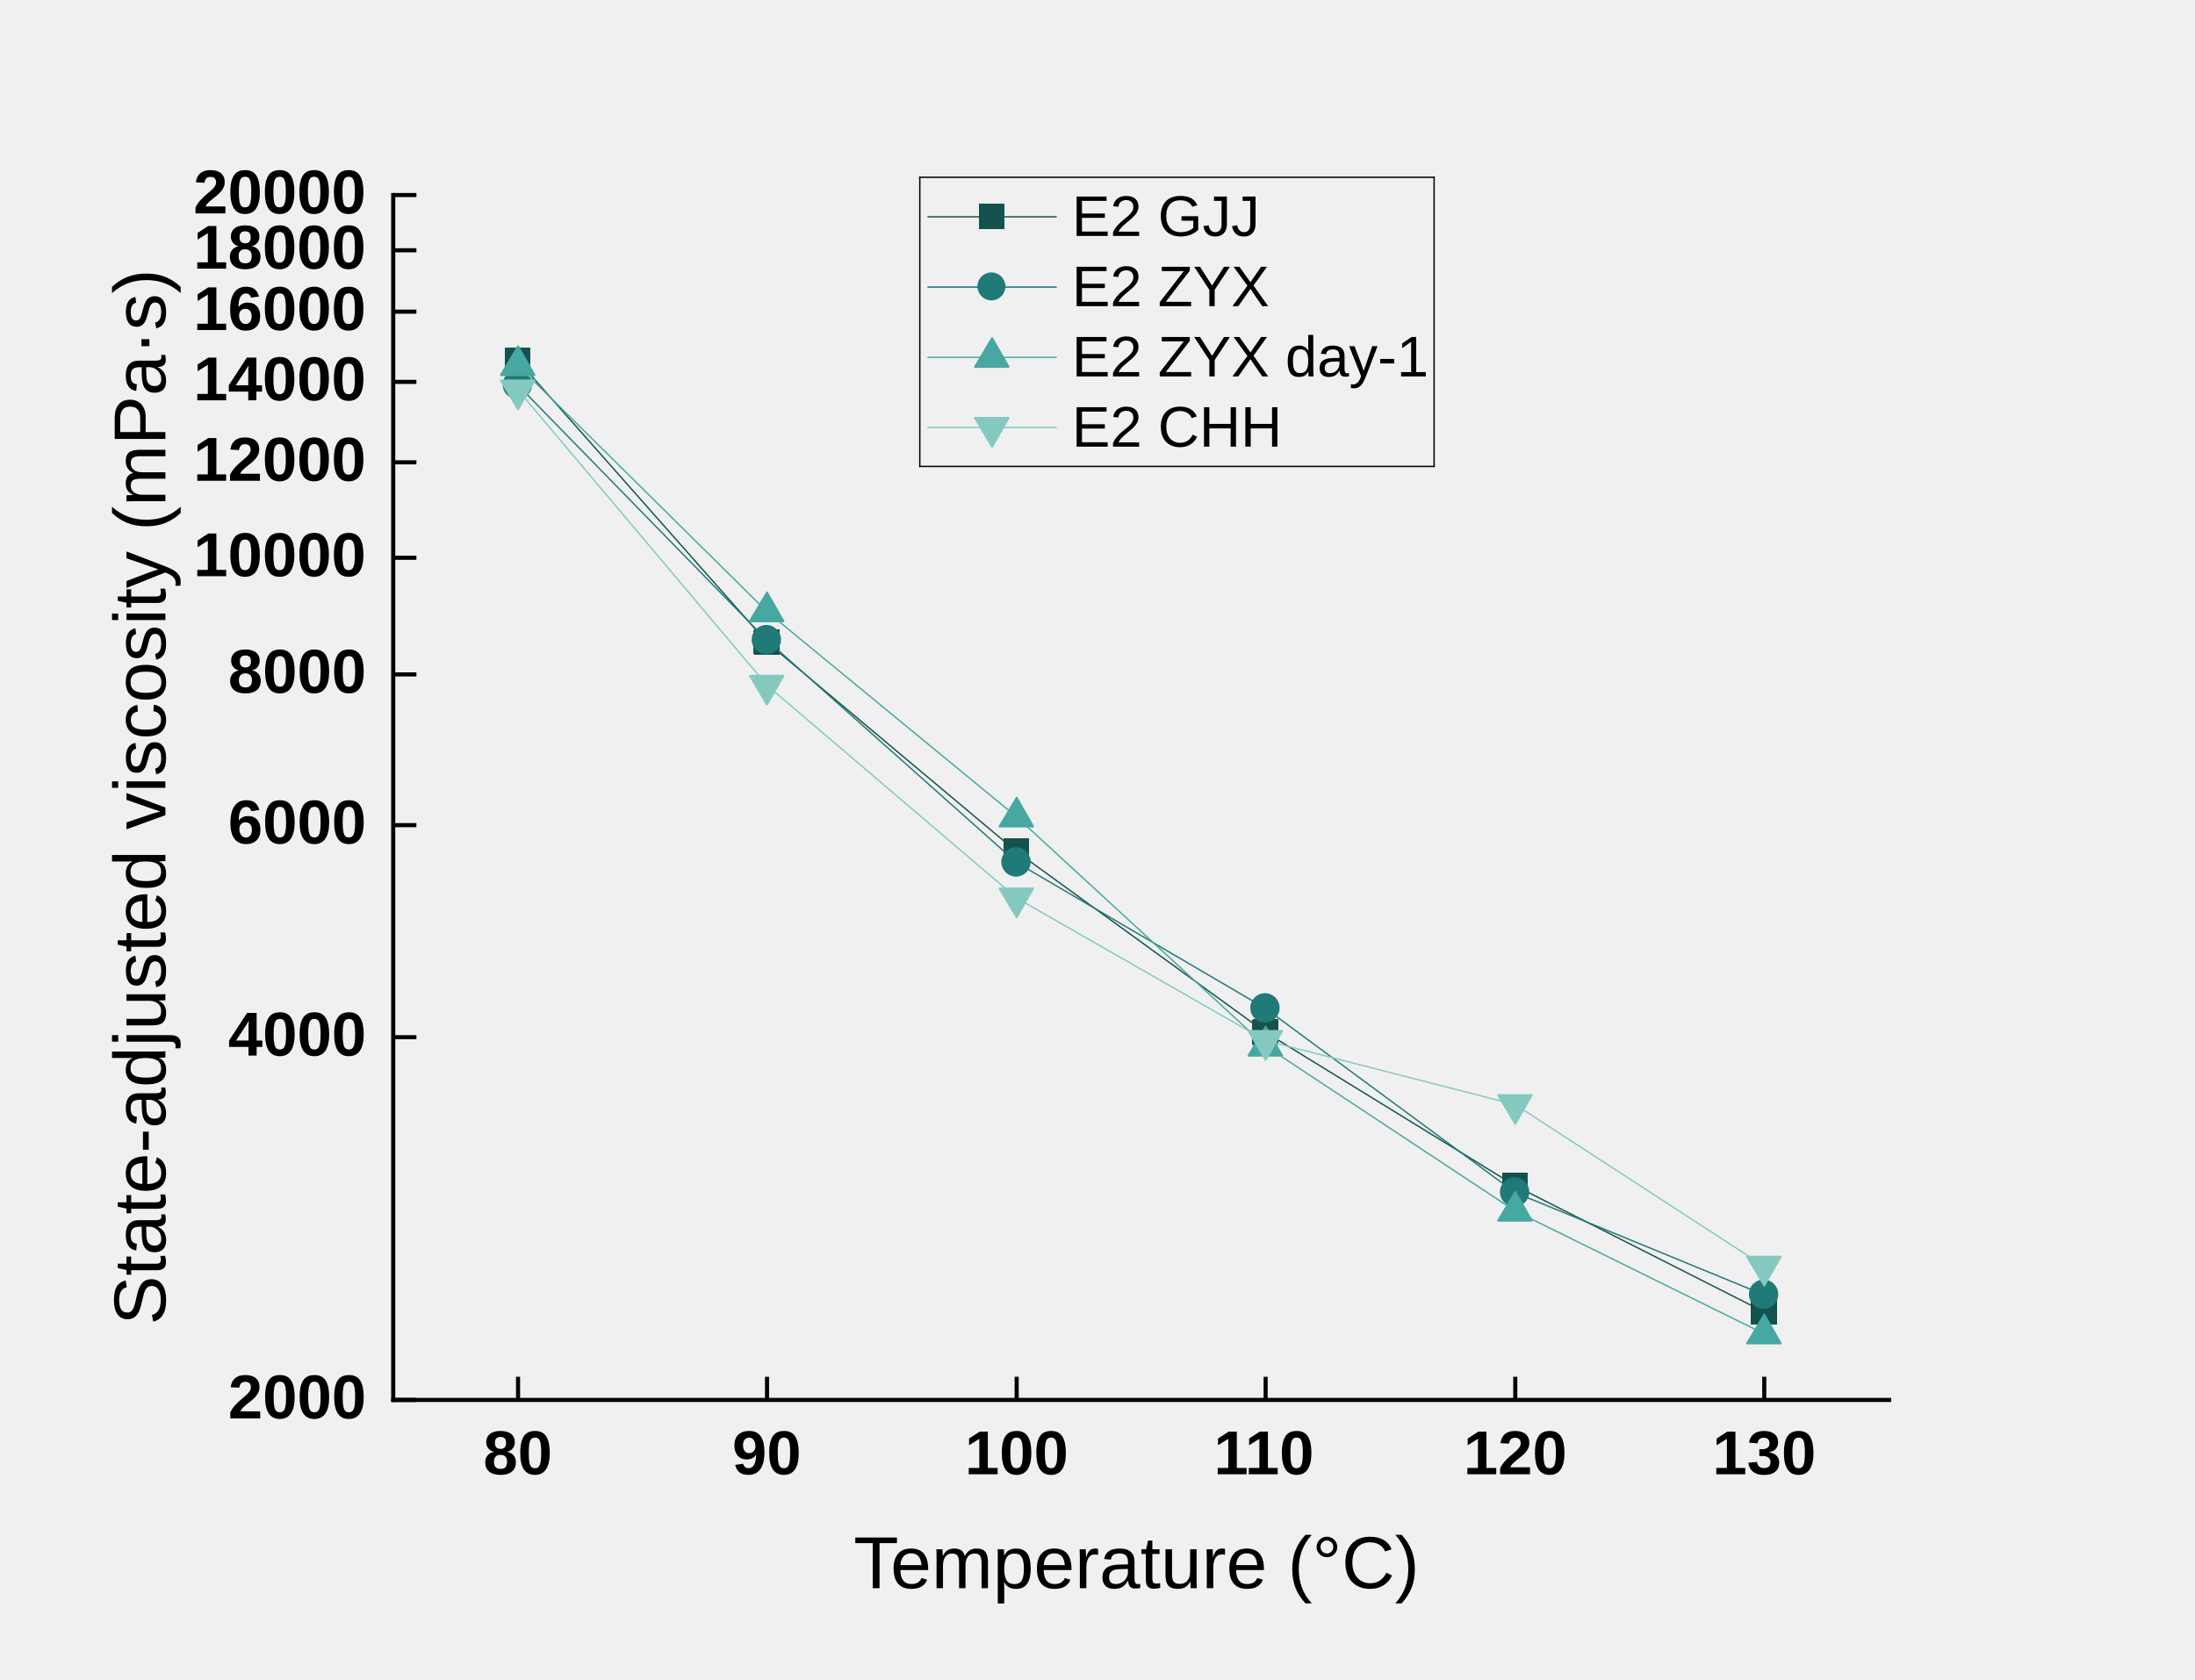
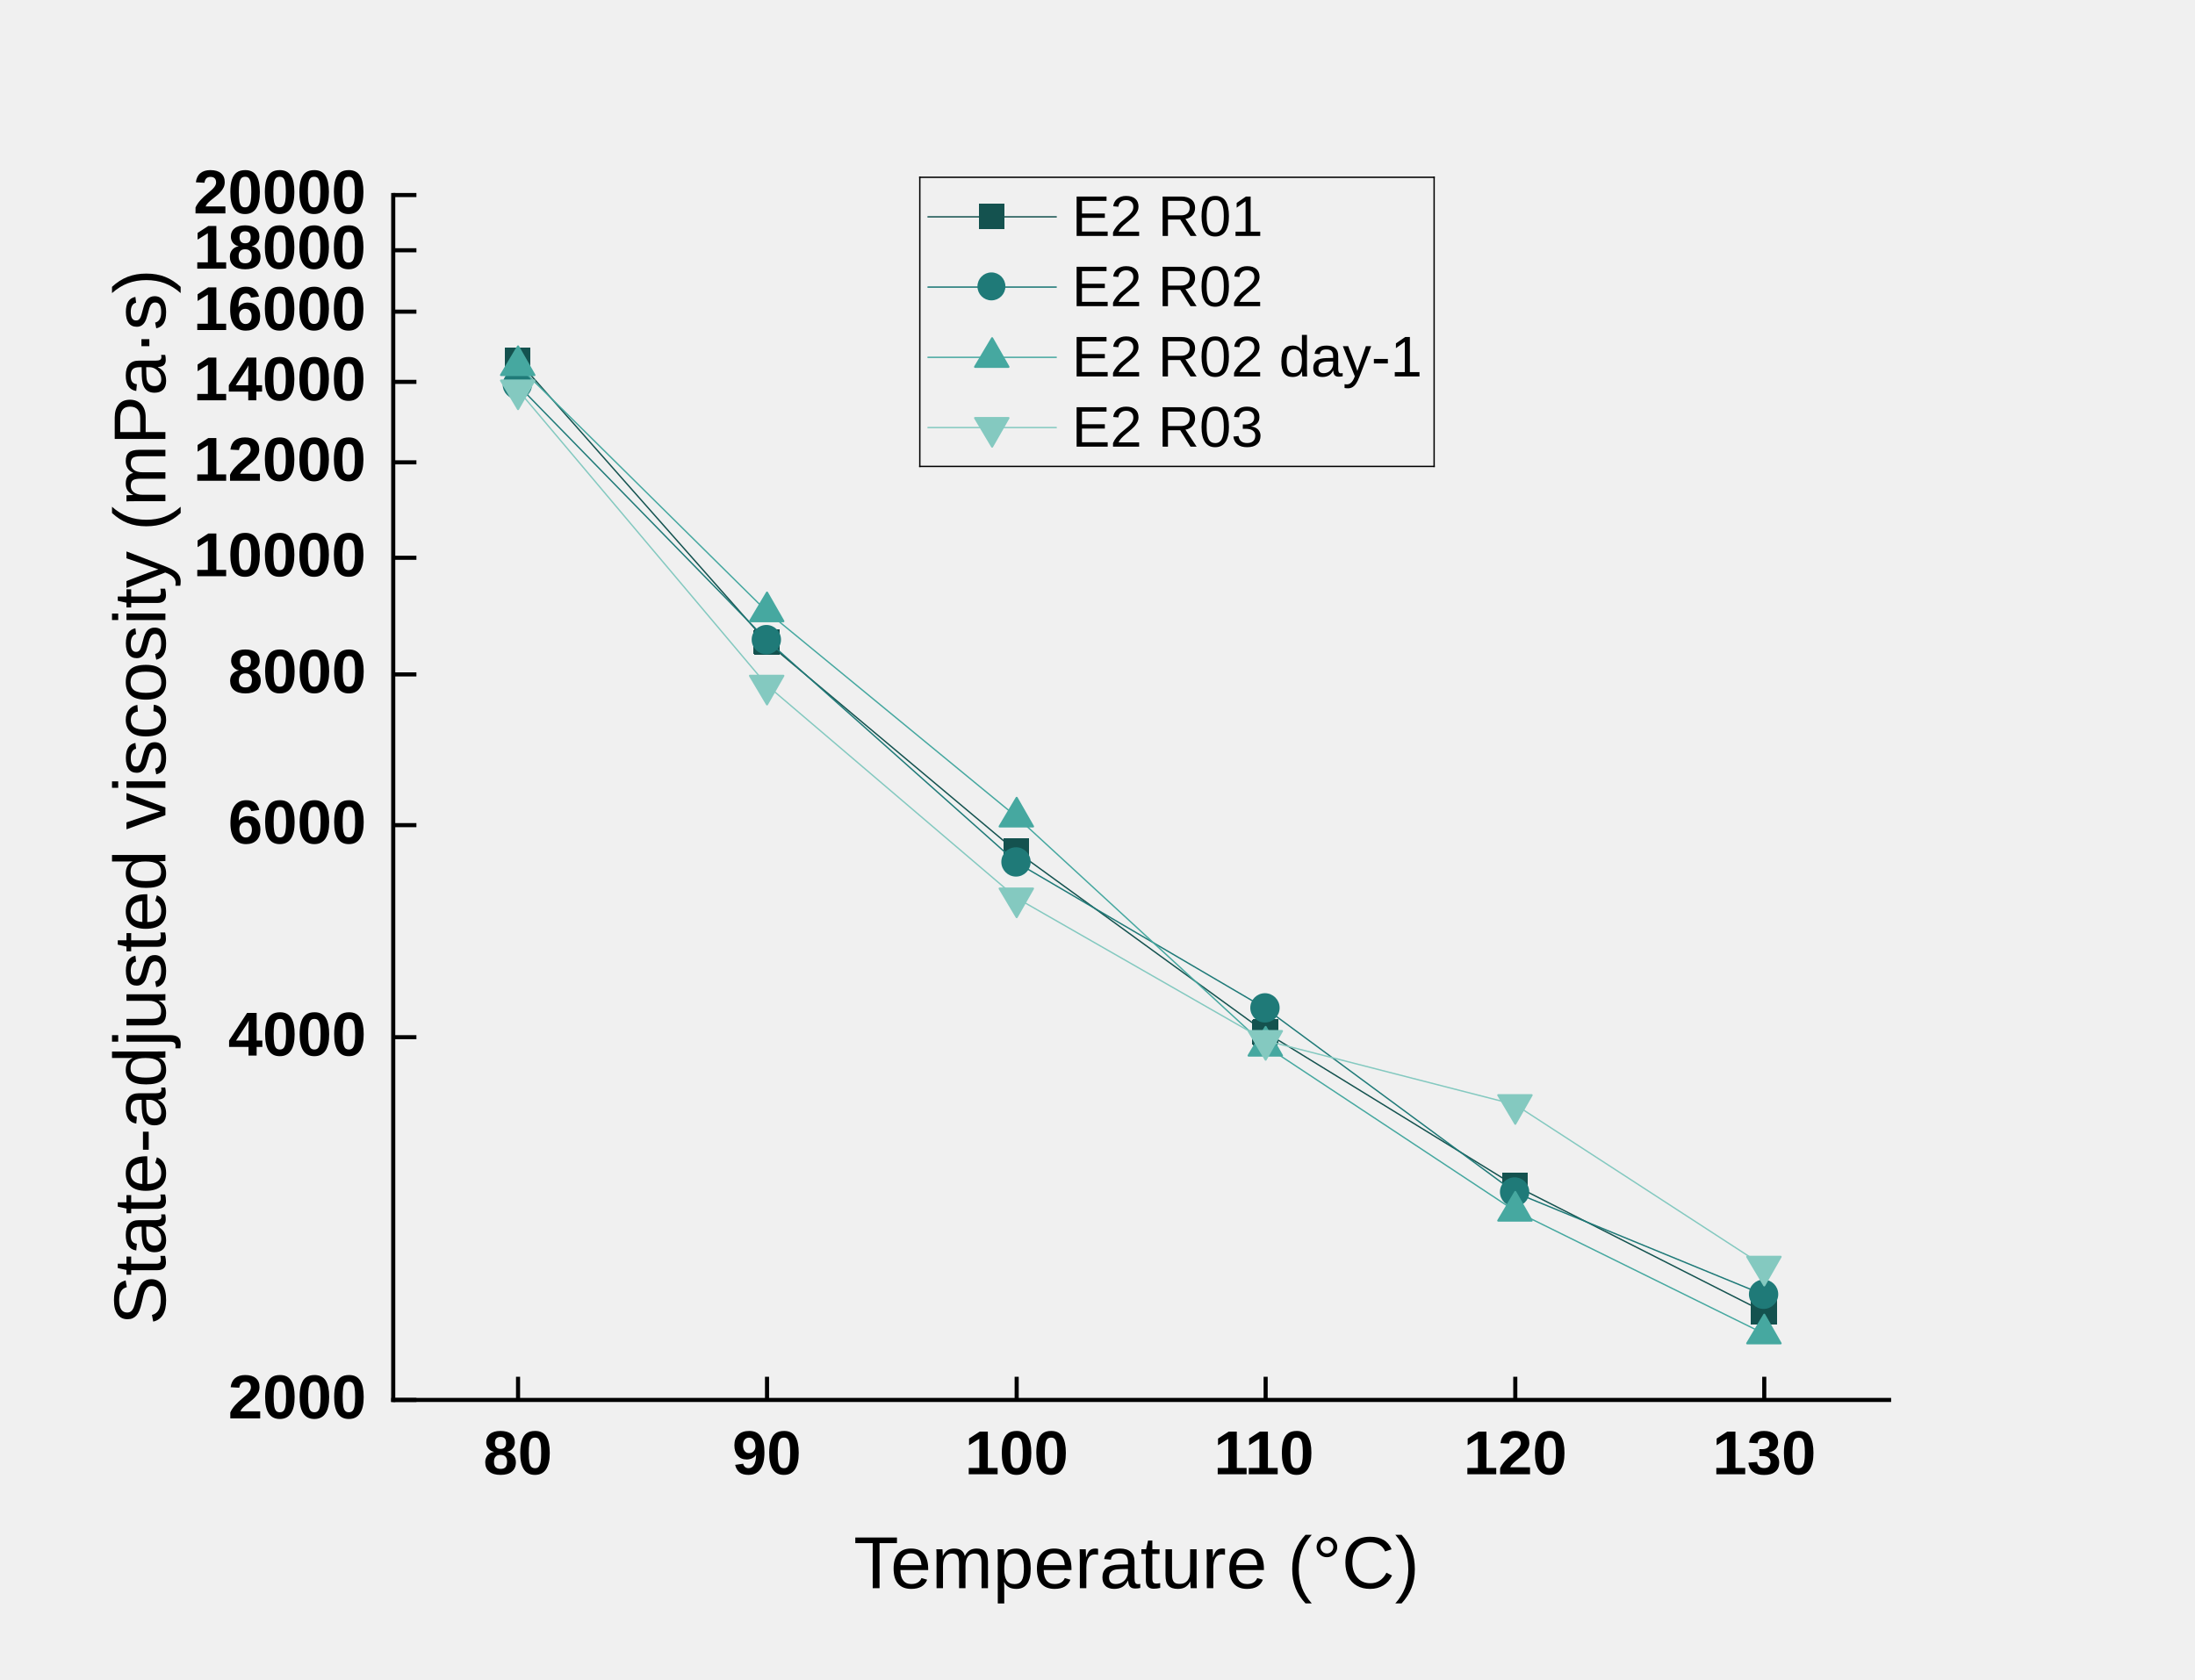
<svg xmlns="http://www.w3.org/2000/svg" xmlns:ns1="http://www.originlab.com/namespaces/olab" viewBox="0,0 3217,2463" width="2000px" height="1530.78px">
  <defs>
    <mask id="Cp_1">
      <rect x="576" y="286" width="2194" height="1768" fill="white" />
    </mask>
  </defs>
  <g mask="url(#Cp_1)">
    <rect x="0" y="0" width="3217" height="2463" visibility="hidden" fill="none" opacity="0" />
    <polyline points="759,529 1124,942 1490,1249 1855,1514 2221,1739 2586,1924" style="stroke: #14524F;stroke-width: 2;stroke-linecap:round;stroke-linejoin:round" fill="none" ns1:comment="" />
    <rect x="741" y="511" width="35" height="35" shape-rendering="crispEdges" fill="#14524F" fill-rule="evenodd" style="stroke: #14524F;stroke-width: 3;stroke-linecap:round;stroke-linejoin:round" ns1:comment="" />
    <rect x="1106" y="924" width="35" height="35" shape-rendering="crispEdges" fill="#14524F" fill-rule="evenodd" style="stroke: #14524F;stroke-width: 3;stroke-linecap:round;stroke-linejoin:round" ns1:comment="" />
    <rect x="1472" y="1231" width="35" height="35" shape-rendering="crispEdges" fill="#14524F" fill-rule="evenodd" style="stroke: #14524F;stroke-width: 3;stroke-linecap:round;stroke-linejoin:round" ns1:comment="" />
    <rect x="1837" y="1496" width="35" height="35" shape-rendering="crispEdges" fill="#14524F" fill-rule="evenodd" style="stroke: #14524F;stroke-width: 3;stroke-linecap:round;stroke-linejoin:round" ns1:comment="" />
    <rect x="2203" y="1721" width="35" height="35" shape-rendering="crispEdges" fill="#14524F" fill-rule="evenodd" style="stroke: #14524F;stroke-width: 3;stroke-linecap:round;stroke-linejoin:round" ns1:comment="" />
    <rect x="2568" y="1906" width="35" height="35" shape-rendering="crispEdges" fill="#14524F" fill-rule="evenodd" style="stroke: #14524F;stroke-width: 3;stroke-linecap:round;stroke-linejoin:round" ns1:comment="" />
    <polyline points="759,565 1124,939 1490,1265 1855,1479 2221,1749 2586,1899" style="stroke: #1F7A78;stroke-width: 2;stroke-linecap:round;stroke-linejoin:round" fill="none" ns1:comment="" />
    <circle cx="758" cy="564" r="20" fill="#1F7A78" fill-rule="evenodd" style="stroke: #1F7A78;stroke-width: 3;stroke-linecap:round;stroke-linejoin:round" ns1:comment="" />
    <circle cx="1123" cy="938" r="20" fill="#1F7A78" fill-rule="evenodd" style="stroke: #1F7A78;stroke-width: 3;stroke-linecap:round;stroke-linejoin:round" ns1:comment="" />
    <circle cx="1489" cy="1264" r="20" fill="#1F7A78" fill-rule="evenodd" style="stroke: #1F7A78;stroke-width: 3;stroke-linecap:round;stroke-linejoin:round" ns1:comment="" />
    <circle cx="1854" cy="1478" r="20" fill="#1F7A78" fill-rule="evenodd" style="stroke: #1F7A78;stroke-width: 3;stroke-linecap:round;stroke-linejoin:round" ns1:comment="" />
    <circle cx="2220" cy="1748" r="20" fill="#1F7A78" fill-rule="evenodd" style="stroke: #1F7A78;stroke-width: 3;stroke-linecap:round;stroke-linejoin:round" ns1:comment="" />
    <circle cx="2585" cy="1898" r="20" fill="#1F7A78" fill-rule="evenodd" style="stroke: #1F7A78;stroke-width: 3;stroke-linecap:round;stroke-linejoin:round" ns1:comment="" />
    <polyline points="759,536 1124,897 1490,1198 1855,1534 2221,1776 2586,1956" style="stroke: #46A8A0;stroke-width: 2;stroke-linecap:round;stroke-linejoin:round" fill="none" ns1:comment="" />
    <polygon points="759,508 783,550 734,550" fill="#46A8A0" fill-rule="evenodd" style="stroke: #46A8A0;stroke-width: 3;stroke-linecap:round;stroke-linejoin:round" ns1:comment="" />
    <polygon points="1124,869 1148,911 1099,911" fill="#46A8A0" fill-rule="evenodd" style="stroke: #46A8A0;stroke-width: 3;stroke-linecap:round;stroke-linejoin:round" ns1:comment="" />
    <polygon points="1490,1170 1514,1212 1465,1212" fill="#46A8A0" fill-rule="evenodd" style="stroke: #46A8A0;stroke-width: 3;stroke-linecap:round;stroke-linejoin:round" ns1:comment="" />
    <polygon points="1855,1506 1879,1548 1830,1548" fill="#46A8A0" fill-rule="evenodd" style="stroke: #46A8A0;stroke-width: 3;stroke-linecap:round;stroke-linejoin:round" ns1:comment="" />
    <polygon points="2221,1748 2245,1790 2196,1790" fill="#46A8A0" fill-rule="evenodd" style="stroke: #46A8A0;stroke-width: 3;stroke-linecap:round;stroke-linejoin:round" ns1:comment="" />
    <polygon points="2586,1928 2610,1970 2561,1970" fill="#46A8A0" fill-rule="evenodd" style="stroke: #46A8A0;stroke-width: 3;stroke-linecap:round;stroke-linejoin:round" ns1:comment="" />
    <polyline points="759,572 1124,1005 1490,1317 1855,1526 2221,1620 2586,1857" style="stroke: #84C9C0;stroke-width: 2;stroke-linecap:round;stroke-linejoin:round" fill="none" ns1:comment="" />
    <polygon points="783,558 759,600 734,558" fill="#84C9C0" fill-rule="evenodd" style="stroke: #84C9C0;stroke-width: 3;stroke-linecap:round;stroke-linejoin:round" ns1:comment="" />
    <polygon points="1148,991 1124,1033 1099,991" fill="#84C9C0" fill-rule="evenodd" style="stroke: #84C9C0;stroke-width: 3;stroke-linecap:round;stroke-linejoin:round" ns1:comment="" />
    <polygon points="1514,1303 1490,1345 1465,1303" fill="#84C9C0" fill-rule="evenodd" style="stroke: #84C9C0;stroke-width: 3;stroke-linecap:round;stroke-linejoin:round" ns1:comment="" />
    <polygon points="1879,1512 1855,1554 1830,1512" fill="#84C9C0" fill-rule="evenodd" style="stroke: #84C9C0;stroke-width: 3;stroke-linecap:round;stroke-linejoin:round" ns1:comment="" />
    <polygon points="2245,1606 2221,1648 2196,1606" fill="#84C9C0" fill-rule="evenodd" style="stroke: #84C9C0;stroke-width: 3;stroke-linecap:round;stroke-linejoin:round" ns1:comment="" />
    <polygon points="2610,1843 2586,1885 2561,1843" fill="#84C9C0" fill-rule="evenodd" style="stroke: #84C9C0;stroke-width: 3;stroke-linecap:round;stroke-linejoin:round" ns1:comment="" />
  </g>
  <polyline points="576,2053 2769,2053" style="stroke: black;stroke-width: 6;stroke-linecap:square;stroke-linejoin:round" fill="none" ns1:comment="" />
  <polyline points="759,2053 759,2019" style="stroke: black;stroke-width: 6;stroke-linecap:butt;stroke-linejoin:round" fill="none" ns1:comment="" />
  <polyline points="1124,2053 1124,2019" style="stroke: black;stroke-width: 6;stroke-linecap:butt;stroke-linejoin:round" fill="none" ns1:comment="" />
  <polyline points="1490,2053 1490,2019" style="stroke: black;stroke-width: 6;stroke-linecap:butt;stroke-linejoin:round" fill="none" ns1:comment="" />
  <polyline points="1855,2053 1855,2019" style="stroke: black;stroke-width: 6;stroke-linecap:butt;stroke-linejoin:round" fill="none" ns1:comment="" />
  <polyline points="2221,2053 2221,2019" style="stroke: black;stroke-width: 6;stroke-linecap:butt;stroke-linejoin:round" fill="none" ns1:comment="" />
  <polyline points="2586,2053 2586,2019" style="stroke: black;stroke-width: 6;stroke-linecap:butt;stroke-linejoin:round" fill="none" ns1:comment="" />
  <polyline points="576,2053 576,286" style="stroke: black;stroke-width: 6;stroke-linecap:square;stroke-linejoin:round" fill="none" ns1:comment="" />
  <polyline points="576,2053 610,2053" style="stroke: black;stroke-width: 6;stroke-linecap:butt;stroke-linejoin:round" fill="none" ns1:comment="" />
  <polyline points="576,1521 610,1521" style="stroke: black;stroke-width: 6;stroke-linecap:butt;stroke-linejoin:round" fill="none" ns1:comment="" />
  <polyline points="576,1210 610,1210" style="stroke: black;stroke-width: 6;stroke-linecap:butt;stroke-linejoin:round" fill="none" ns1:comment="" />
  <polyline points="576,989 610,989" style="stroke: black;stroke-width: 6;stroke-linecap:butt;stroke-linejoin:round" fill="none" ns1:comment="" />
  <polyline points="576,818 610,818" style="stroke: black;stroke-width: 6;stroke-linecap:butt;stroke-linejoin:round" fill="none" ns1:comment="" />
  <polyline points="576,678 610,678" style="stroke: black;stroke-width: 6;stroke-linecap:butt;stroke-linejoin:round" fill="none" ns1:comment="" />
  <polyline points="576,560 610,560" style="stroke: black;stroke-width: 6;stroke-linecap:butt;stroke-linejoin:round" fill="none" ns1:comment="" />
  <polyline points="576,457 610,457" style="stroke: black;stroke-width: 6;stroke-linecap:butt;stroke-linejoin:round" fill="none" ns1:comment="" />
  <polyline points="576,367 610,367" style="stroke: black;stroke-width: 6;stroke-linecap:butt;stroke-linejoin:round" fill="none" ns1:comment="" />
  <polyline points="576,286 610,286" style="stroke: black;stroke-width: 6;stroke-linecap:butt;stroke-linejoin:round" fill="none" ns1:comment="" />
  <text x="708" dominant-baseline="auto" y="2162" fill="black" font-family="Arial,'MS PGothic',SimSun" font-size="91" font-weight="700" ns1:comment="">
    <tspan x="708" style="font-kerning:none">80</tspan>
  </text>
  <text x="1073" dominant-baseline="auto" y="2162" fill="black" font-family="Arial,'MS PGothic',SimSun" font-size="91" font-weight="700" ns1:comment="">
    <tspan x="1073" style="font-kerning:none">90</tspan>
  </text>
  <text x="1414" dominant-baseline="auto" y="2162" fill="black" font-family="Arial,'MS PGothic',SimSun" font-size="91" font-weight="700" ns1:comment="">
    <tspan x="1414" style="font-kerning:none">100</tspan>
  </text>
  <text x="1779" dominant-baseline="auto" y="2162" fill="black" font-family="Arial,'MS PGothic',SimSun" font-size="91" font-weight="700" ns1:comment="">
    <tspan x="1779" style="font-kerning:none">110</tspan>
  </text>
  <text x="2145" dominant-baseline="auto" y="2162" fill="black" font-family="Arial,'MS PGothic',SimSun" font-size="91" font-weight="700" ns1:comment="">
    <tspan x="2145" style="font-kerning:none">120</tspan>
  </text>
  <text x="2510" dominant-baseline="auto" y="2162" fill="black" font-family="Arial,'MS PGothic',SimSun" font-size="91" font-weight="700" ns1:comment="">
    <tspan x="2510" style="font-kerning:none">130</tspan>
  </text>
  <text x="334" dominant-baseline="auto" y="2080" fill="black" font-family="Arial,'MS PGothic',SimSun" font-size="91" font-weight="700" ns1:comment="">
    <tspan x="334" style="font-kerning:none">2000</tspan>
  </text>
  <text x="334" dominant-baseline="auto" y="1548" fill="black" font-family="Arial,'MS PGothic',SimSun" font-size="91" font-weight="700" ns1:comment="">
    <tspan x="334" style="font-kerning:none">4000</tspan>
  </text>
  <text x="334" dominant-baseline="auto" y="1237" fill="black" font-family="Arial,'MS PGothic',SimSun" font-size="91" font-weight="700" ns1:comment="">
    <tspan x="334" style="font-kerning:none">6000</tspan>
  </text>
  <text x="334" dominant-baseline="auto" y="1016" fill="black" font-family="Arial,'MS PGothic',SimSun" font-size="91" font-weight="700" ns1:comment="">
    <tspan x="334" style="font-kerning:none">8000</tspan>
  </text>
  <text x="283" dominant-baseline="auto" y="845" fill="black" font-family="Arial,'MS PGothic',SimSun" font-size="91" font-weight="700" ns1:comment="">
    <tspan x="283" style="font-kerning:none">10000</tspan>
  </text>
  <text x="283" dominant-baseline="auto" y="705" fill="black" font-family="Arial,'MS PGothic',SimSun" font-size="91" font-weight="700" ns1:comment="">
    <tspan x="283" style="font-kerning:none">12000</tspan>
  </text>
  <text x="283" dominant-baseline="auto" y="587" fill="black" font-family="Arial,'MS PGothic',SimSun" font-size="91" font-weight="700" ns1:comment="">
    <tspan x="283" style="font-kerning:none">14000</tspan>
  </text>
  <text x="283" dominant-baseline="auto" y="484" fill="black" font-family="Arial,'MS PGothic',SimSun" font-size="91" font-weight="700" ns1:comment="">
    <tspan x="283" style="font-kerning:none">16000</tspan>
  </text>
  <text x="283" dominant-baseline="auto" y="394" fill="black" font-family="Arial,'MS PGothic',SimSun" font-size="91" font-weight="700" ns1:comment="">
    <tspan x="283" style="font-kerning:none">18000</tspan>
  </text>
  <text x="283" dominant-baseline="auto" y="313" fill="black" font-family="Arial,'MS PGothic',SimSun" font-size="91" font-weight="700" ns1:comment="">
    <tspan x="283" style="font-kerning:none">20000</tspan>
  </text>
  <text x="0" dominant-baseline="auto" y="0" fill="black" font-family="Arial,'MS PGothic',SimSun" font-size="108" font-weight="400" transform="matrix(-1.83698e-16 -1 0.999999 -1.83698e-16 242 1943)" ns1:comment="">
    <tspan x="0" style="white-space:pre;font-kerning:none" xml:space="preserve">State-adjusted viscosity (mPa·s)</tspan>
  </text>
  <text x="1251" dominant-baseline="auto" y="2329" fill="black" font-family="Arial,'MS PGothic',SimSun" font-size="108" font-weight="400" ns1:comment="">
    <tspan x="1251" style="white-space:pre;font-kerning:none" xml:space="preserve">Temperature (°C)</tspan>
  </text>
  <polyline points="1348,260 2102,260" style="stroke: black;stroke-width: 2;stroke-linecap:square;stroke-linejoin:miter;stroke-miterlimit:10" fill="none" ns1:comment="" />
  <polyline points="2102,260 2102,684" style="stroke: black;stroke-width: 2;stroke-linecap:square;stroke-linejoin:miter;stroke-miterlimit:10" fill="none" ns1:comment="" />
  <polyline points="2102,684 1348,684" style="stroke: black;stroke-width: 2;stroke-linecap:square;stroke-linejoin:miter;stroke-miterlimit:10" fill="none" ns1:comment="" />
  <polyline points="1348,684 1348,260" style="stroke: black;stroke-width: 2;stroke-linecap:square;stroke-linejoin:miter;stroke-miterlimit:10" fill="none" ns1:comment="" />
  <polyline points="1360,318 1548,318" style="stroke: #14524F;stroke-width: 2;stroke-linecap:round;stroke-linejoin:round" fill="none" ns1:comment="" />
  <rect x="1436" y="300" width="35" height="35" shape-rendering="crispEdges" fill="#14524F" fill-rule="evenodd" style="stroke: #14524F;stroke-width: 3;stroke-linecap:round;stroke-linejoin:round" ns1:comment="" />
  <text x="1548" dominant-baseline="auto" y="346" fill="black" font-family="Arial,'MS PGothic',SimSun" font-size="84" font-weight="400" ns1:comment="">
    <tspan x="1548" style="white-space:pre;font-kerning:none" xml:space="preserve"> </tspan>
  </text>
  <text x="1571" dominant-baseline="auto" y="346" fill="black" font-family="Arial,'MS PGothic',SimSun" font-size="84" font-weight="400" ns1:comment="">
-     <tspan x="1571" style="white-space:pre;font-kerning:none" xml:space="preserve">E2 GJJ</tspan>
+     <tspan x="1571" style="white-space:pre;font-kerning:none" xml:space="preserve">E2 R01</tspan>
  </text>
  <polyline points="1360,421 1548,421" style="stroke: #1F7A78;stroke-width: 2;stroke-linecap:round;stroke-linejoin:round" fill="none" ns1:comment="" />
  <circle cx="1453" cy="420" r="19" fill="#1F7A78" fill-rule="evenodd" style="stroke: #1F7A78;stroke-width: 3;stroke-linecap:round;stroke-linejoin:round" ns1:comment="" />
  <text x="1548" dominant-baseline="auto" y="449" fill="black" font-family="Arial,'MS PGothic',SimSun" font-size="84" font-weight="400" ns1:comment="">
    <tspan x="1548" style="white-space:pre;font-kerning:none" xml:space="preserve"> </tspan>
  </text>
  <text x="1571" dominant-baseline="auto" y="449" fill="black" font-family="Arial,'MS PGothic',SimSun" font-size="84" font-weight="400" ns1:comment="">
-     <tspan x="1571" style="white-space:pre;font-kerning:none" xml:space="preserve">E2 ZYX</tspan>
+     <tspan x="1571" style="white-space:pre;font-kerning:none" xml:space="preserve">E2 R02</tspan>
  </text>
  <polyline points="1360,524 1548,524" style="stroke: #46A8A0;stroke-width: 2;stroke-linecap:round;stroke-linejoin:round" fill="none" ns1:comment="" />
  <polygon points="1454,496 1478,538 1429,538" fill="#46A8A0" fill-rule="evenodd" style="stroke: #46A8A0;stroke-width: 3;stroke-linecap:round;stroke-linejoin:round" ns1:comment="" />
  <text x="1548" dominant-baseline="auto" y="552" fill="black" font-family="Arial,'MS PGothic',SimSun" font-size="84" font-weight="400" ns1:comment="">
    <tspan x="1548" style="white-space:pre;font-kerning:none" xml:space="preserve"> </tspan>
  </text>
  <text x="1571" dominant-baseline="auto" y="552" fill="black" font-family="Arial,'MS PGothic',SimSun" font-size="84" font-weight="400" ns1:comment="">
-     <tspan x="1571" style="white-space:pre;font-kerning:none" xml:space="preserve">E2 ZYX day-1</tspan>
+     <tspan x="1571" style="white-space:pre;font-kerning:none" xml:space="preserve">E2 R02 day-1</tspan>
  </text>
  <polyline points="1360,627 1548,627" style="stroke: #84C9C0;stroke-width: 2;stroke-linecap:round;stroke-linejoin:round" fill="none" ns1:comment="" />
  <polygon points="1478,613 1454,655 1429,613" fill="#84C9C0" fill-rule="evenodd" style="stroke: #84C9C0;stroke-width: 3;stroke-linecap:round;stroke-linejoin:round" ns1:comment="" />
  <text x="1548" dominant-baseline="auto" y="655" fill="black" font-family="Arial,'MS PGothic',SimSun" font-size="84" font-weight="400" ns1:comment="">
    <tspan x="1548" style="white-space:pre;font-kerning:none" xml:space="preserve"> </tspan>
  </text>
  <text x="1571" dominant-baseline="auto" y="655" fill="black" font-family="Arial,'MS PGothic',SimSun" font-size="84" font-weight="400" ns1:comment="">
-     <tspan x="1571" style="white-space:pre;font-kerning:none" xml:space="preserve">E2 CHH</tspan>
+     <tspan x="1571" style="white-space:pre;font-kerning:none" xml:space="preserve">E2 R03</tspan>
  </text>
</svg>
